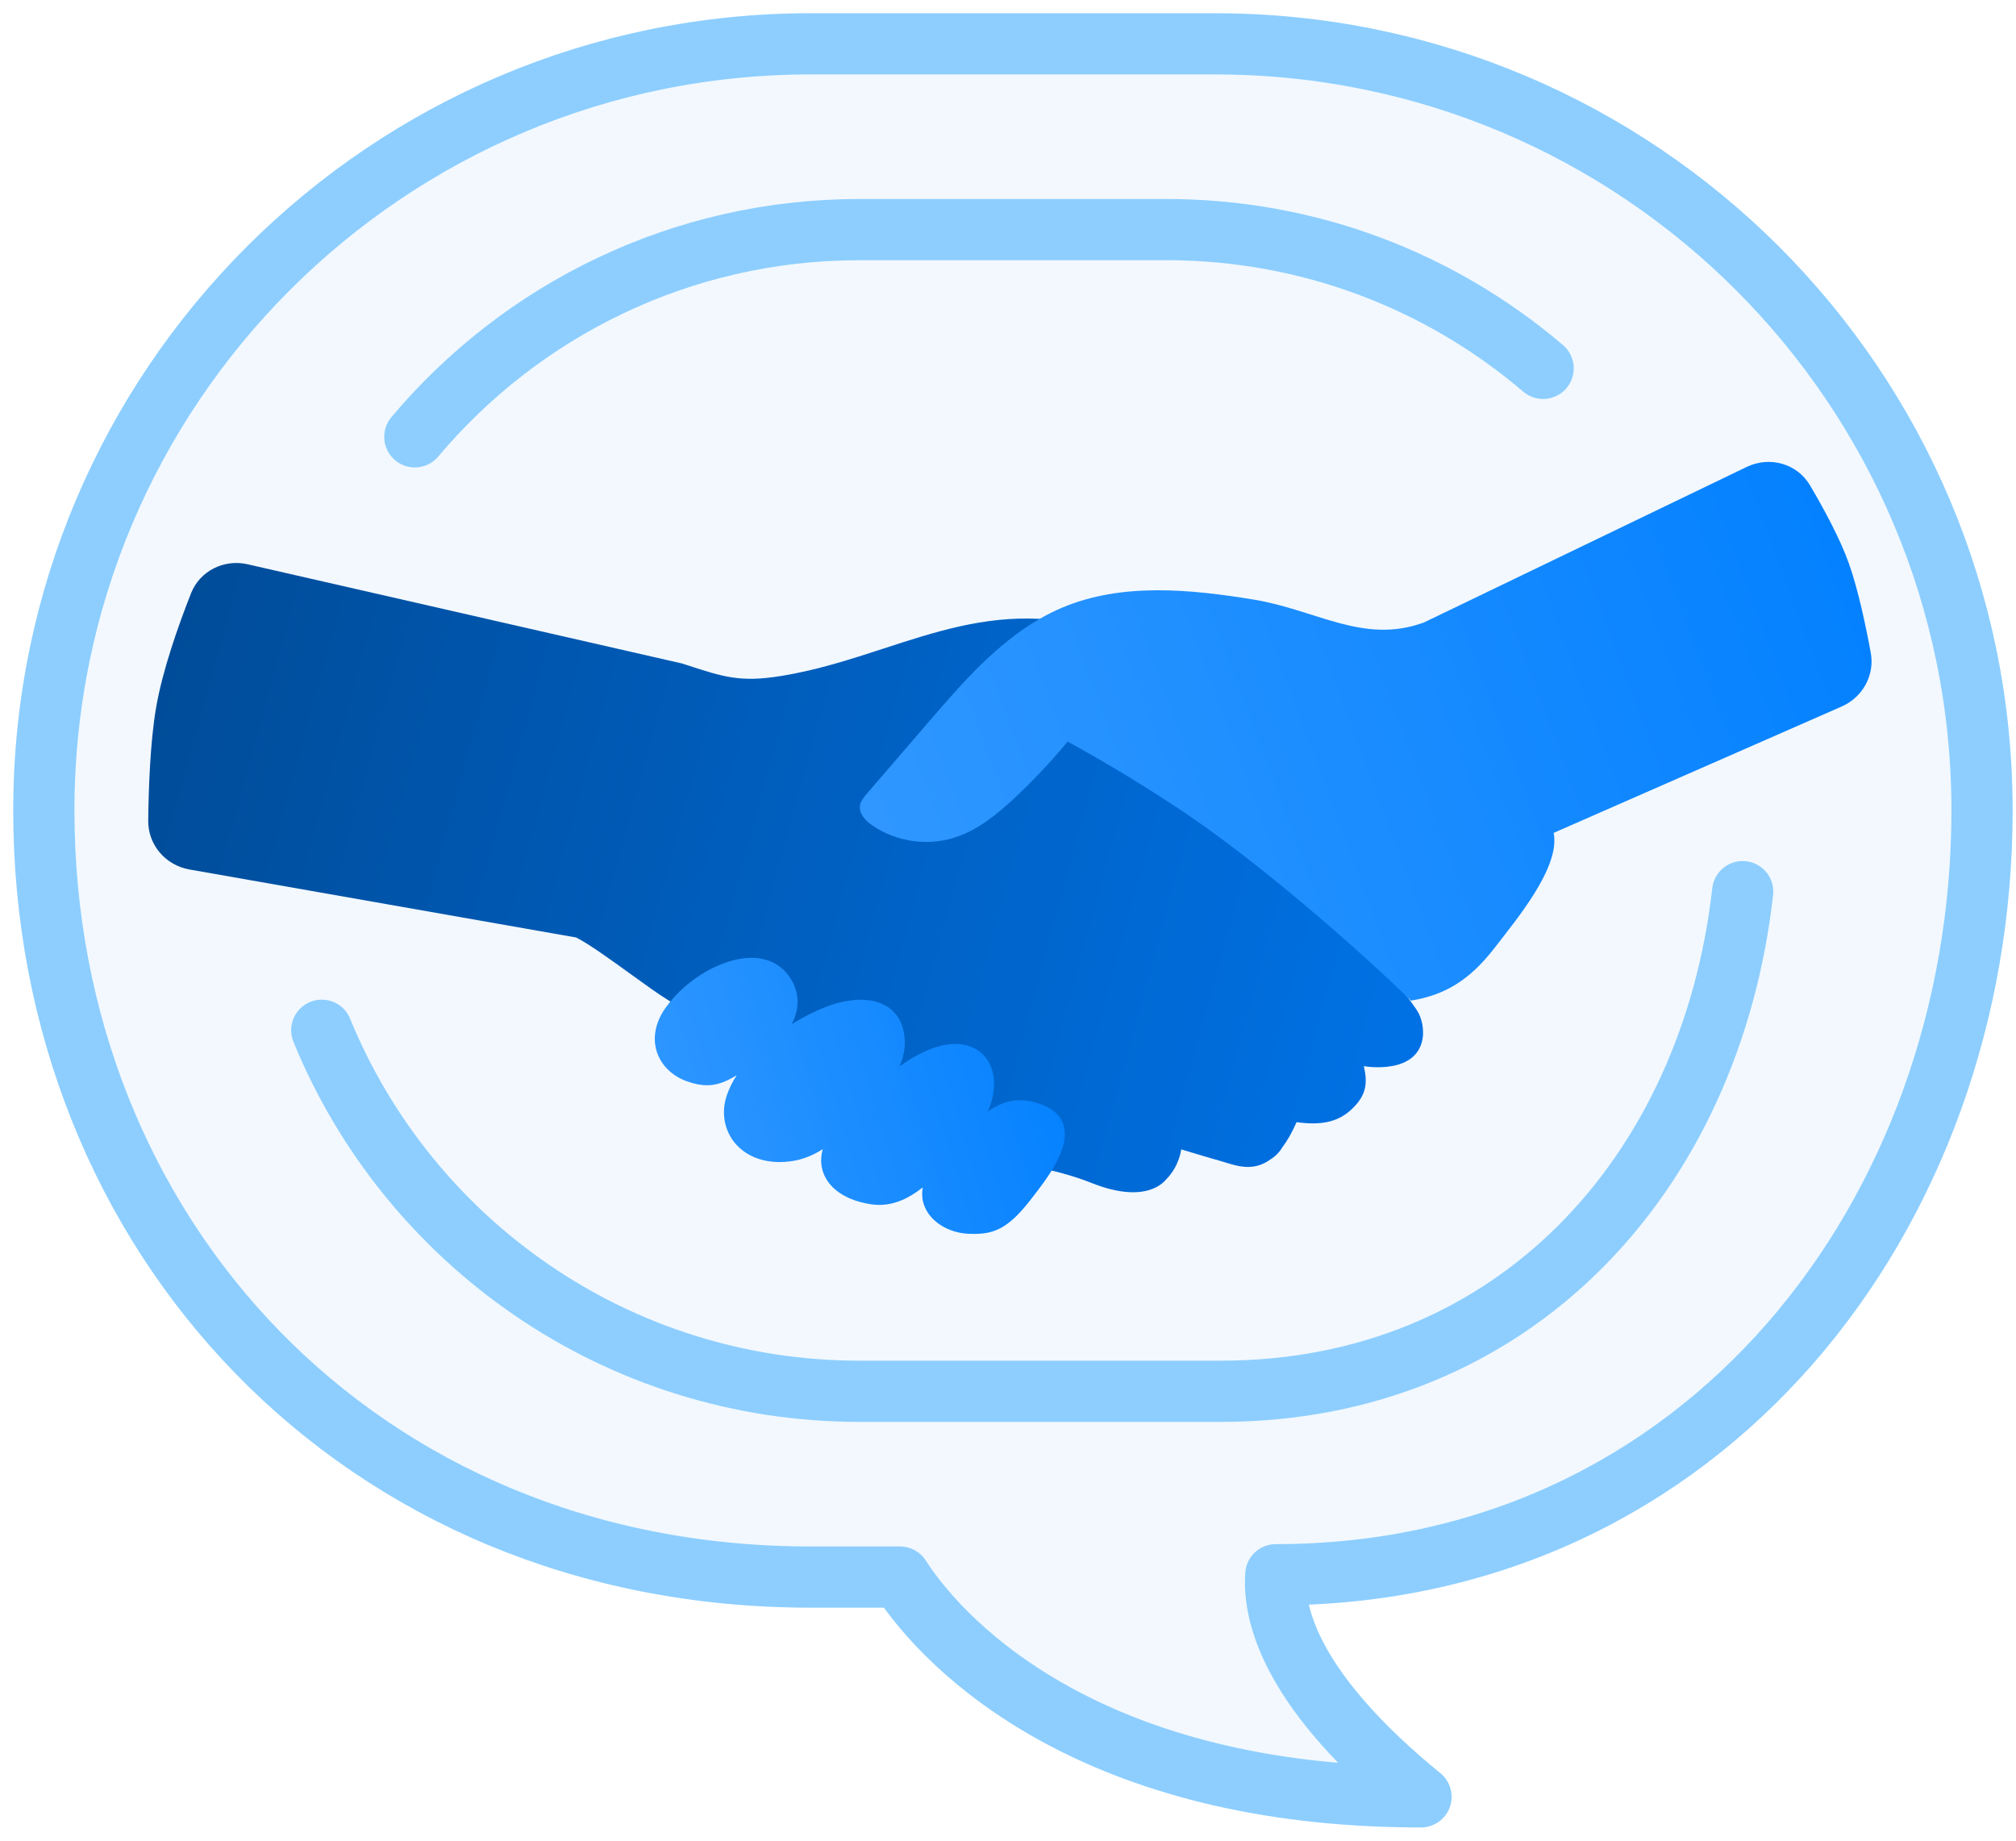
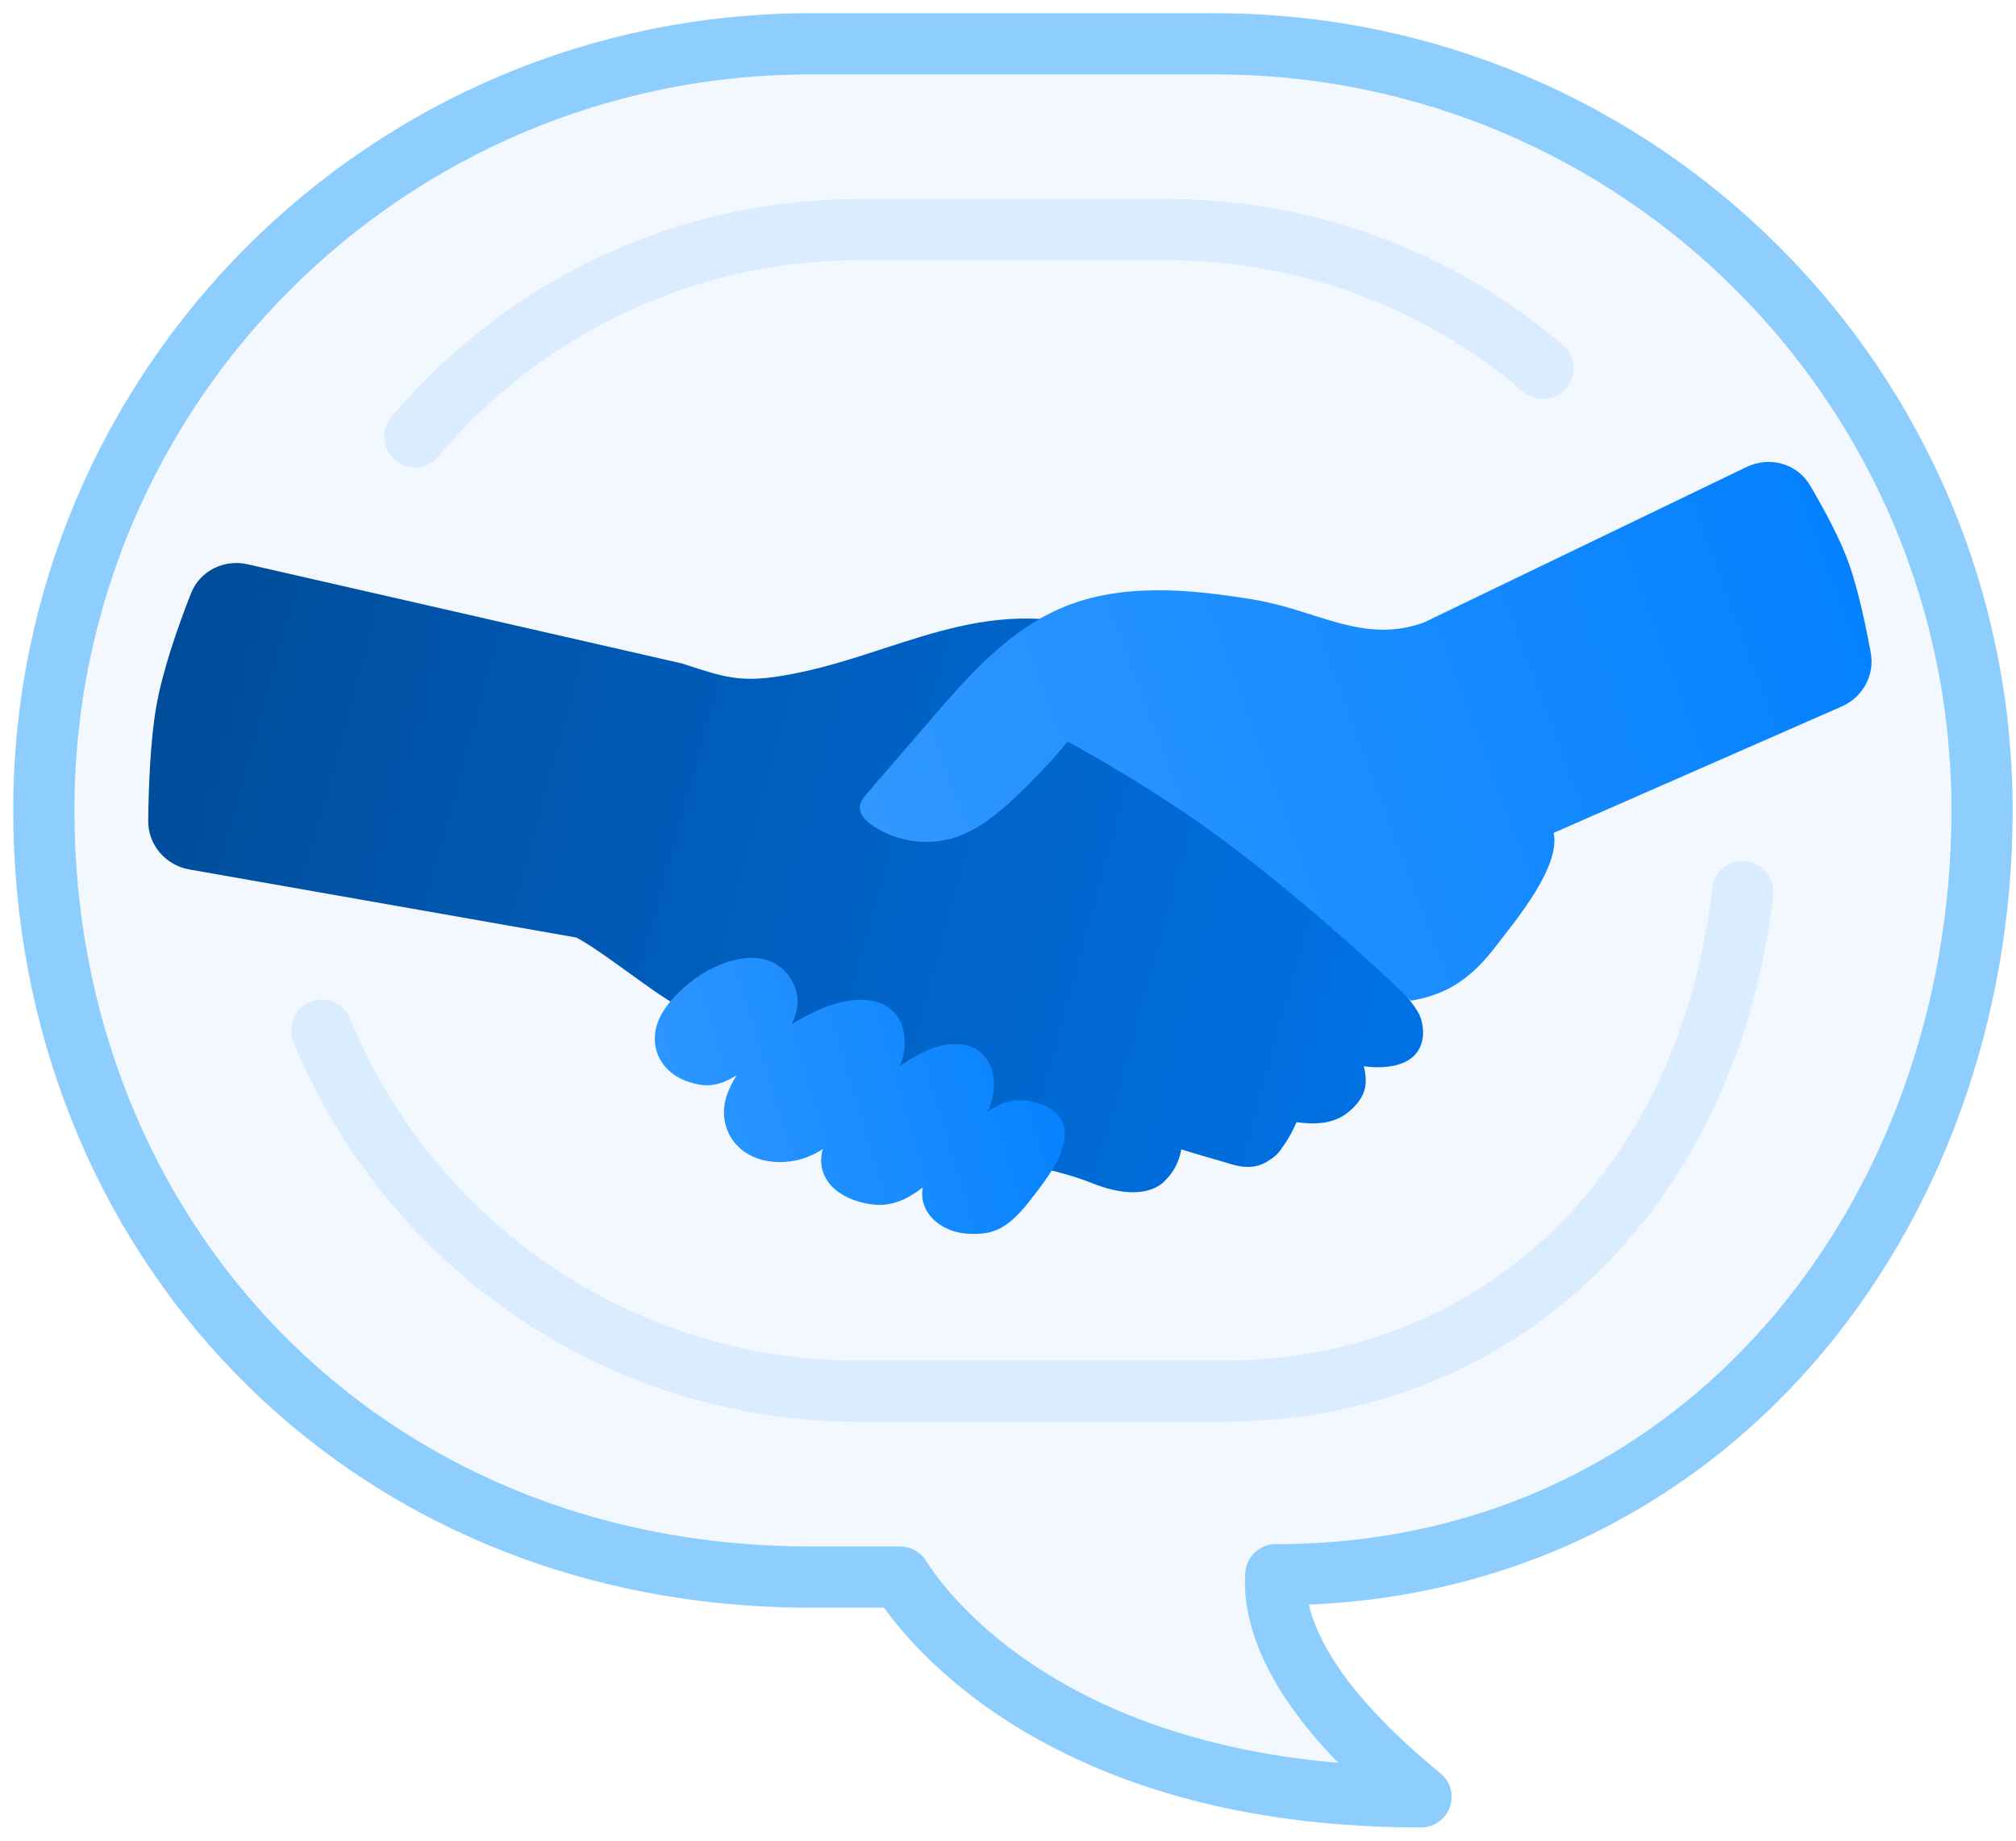
- <svg xmlns="http://www.w3.org/2000/svg" width="92" height="84" viewBox="0 0 92 84" fill="none">
-   <path d="M55.466 2H36.985C17.663 2 2 17.663 2 36.985C2 56.306 16.37 71.97 36.985 71.97H41.073C43.231 75.32 49.999 82 64.847 82C59.013 77.237 58.09 73.785 58.221 71.863C77.809 71.863 90.451 55.38 90.451 36.986C90.451 17.664 74.788 2.001 55.466 2.001V2Z" fill="#E7F2FE" fill-opacity="0.5" />
-   <path d="M14.684 47.016C18.638 56.681 28.135 63.492 39.225 63.492H55.701C69.083 63.492 78.076 53.575 79.527 40.69" stroke="#8DCEFF" stroke-width="2.793" stroke-linecap="round" stroke-linejoin="round" />
-   <path d="M18.931 19.935C23.793 14.153 31.079 10.478 39.225 10.478H53.228C59.789 10.478 65.792 12.862 70.42 16.81" stroke="#8DCEFF" stroke-width="2.793" stroke-linecap="round" stroke-linejoin="round" />
-   <path fill-rule="evenodd" clip-rule="evenodd" d="M61.627 50.671C61.654 50.647 61.682 50.621 61.709 50.595C62.354 49.979 62.418 49.426 62.239 48.654C62.239 48.654 64.786 49.115 64.941 47.233C64.942 47.212 64.942 47.19 64.939 47.167C64.95 46.871 64.885 46.565 64.766 46.292C64.534 45.763 62.447 43.306 62.237 43.102C58.967 39.703 54.661 37.002 54.661 37.002C55.856 36.949 56.931 36.639 58.129 36.294L58.196 36.275C59.66 35.854 61.045 34.947 61.729 33.586L48.95 28.664C48.95 28.664 48.361 28.288 47.446 28.242C44.884 28.109 42.64 28.841 40.342 29.59C38.824 30.085 37.282 30.587 35.609 30.854C33.786 31.144 33.033 30.899 31.364 30.356C31.288 30.331 31.211 30.306 31.132 30.28L11.3 25.751C10.222 25.505 9.12 26.051 8.715 27.081C8.147 28.523 7.41 30.6 7.12 32.312C6.857 33.862 6.781 35.949 6.764 37.446C6.751 38.554 7.555 39.487 8.646 39.679L26.295 42.783C26.91 43.099 27.878 43.8 28.78 44.453C29.432 44.924 30.05 45.371 30.477 45.632C31.658 46.351 32.812 47.115 33.966 47.879C35.799 49.093 37.631 50.305 39.568 51.339C41.305 52.267 43.23 52.576 45.163 52.886C46.745 53.141 48.332 53.396 49.829 53.991C51.192 54.533 52.167 54.496 52.778 54.171L52.779 54.171L52.778 54.171C52.962 54.074 53.112 53.95 53.231 53.809C53.827 53.199 53.905 52.452 53.905 52.452C53.905 52.452 55.019 52.791 55.658 52.97C55.739 52.993 55.823 53.019 55.911 53.046C56.499 53.229 57.231 53.457 57.973 52.912C58.204 52.769 58.393 52.576 58.523 52.353C58.742 52.064 58.958 51.69 59.169 51.209C60.447 51.392 61.128 51.115 61.627 50.671Z" fill="url(#paint0_linear_729_1485)" />
-   <path d="M68.214 43.245C69.186 41.98 71.218 39.573 70.901 38.009L84.044 32.242C85.001 31.822 85.561 30.816 85.372 29.789C85.146 28.56 84.801 26.929 84.383 25.738C83.988 24.612 83.234 23.224 82.601 22.15C82.011 21.149 80.753 20.805 79.707 21.31L64.98 28.408C62.209 29.417 60.099 27.833 57.188 27.358C54.277 26.884 51.187 26.585 48.471 27.731C48.117 27.88 47.776 28.052 47.446 28.242C45.48 29.371 43.92 31.156 42.425 32.892C41.469 34.004 40.512 35.115 39.555 36.226C39.419 36.385 39.278 36.554 39.246 36.76C39.186 37.129 39.493 37.45 39.8 37.662C40.871 38.403 42.288 38.621 43.532 38.233C44.603 37.901 45.499 37.168 46.316 36.401C47.172 35.599 47.976 34.745 48.724 33.843C50.424 34.774 52.188 35.84 53.936 37.002C57.222 39.189 61.737 43.073 64.388 45.664C65.925 45.412 67.063 44.741 68.214 43.245Z" fill="url(#paint1_linear_729_1485)" />
-   <path d="M48.541 51.372C48.416 50.931 48.076 50.605 47.53 50.404C46.526 50.032 45.773 50.234 45.073 50.726C45.424 49.973 45.467 49.128 45.14 48.507C44.807 47.874 44.138 47.566 43.305 47.659C42.573 47.741 41.8 48.126 41.044 48.665C41.306 48.093 41.361 47.512 41.204 46.929C41.081 46.476 40.812 46.118 40.421 45.895C39.862 45.575 39.087 45.537 38.181 45.786C37.651 45.932 36.9 46.261 36.132 46.737C36.484 46.05 36.489 45.371 36.128 44.738C35.769 44.106 35.18 43.751 34.427 43.714C33.089 43.645 31.347 44.623 30.378 45.984C29.916 46.632 29.77 47.341 29.968 47.979C30.159 48.595 30.653 49.09 31.324 49.337C31.676 49.466 31.98 49.526 32.263 49.526C32.731 49.526 33.142 49.36 33.619 49.069C33.433 49.36 33.278 49.665 33.17 49.981C32.908 50.743 33.042 51.553 33.527 52.148C33.995 52.72 34.726 53.031 35.578 53.031C35.734 53.031 35.893 53.02 36.056 52.999C36.484 52.944 36.959 52.813 37.549 52.441C37.44 52.815 37.448 53.193 37.581 53.545C37.862 54.283 38.658 54.798 39.764 54.959C39.888 54.977 40.009 54.986 40.127 54.986C40.856 54.986 41.51 54.663 42.11 54.186C42.045 54.551 42.109 54.844 42.185 55.038C42.463 55.753 43.272 56.261 44.198 56.303C44.287 56.306 44.373 56.309 44.457 56.309C45.395 56.309 46.035 56.029 47.014 54.773L47.062 54.71C47.771 53.801 48.842 52.428 48.541 51.373V51.372Z" fill="url(#paint2_linear_729_1485)" />
-   <path d="M55.466 2H36.985C17.663 2 2 17.663 2 36.985C2 56.306 16.37 71.97 36.985 71.97H41.073C43.231 75.32 49.999 82 64.847 82C59.013 77.237 58.09 73.785 58.221 71.863C77.809 71.863 90.451 55.38 90.451 36.986C90.451 17.664 74.788 2.001 55.466 2.001V2Z" stroke="#8DCEFF" stroke-width="2.793" stroke-linecap="round" stroke-linejoin="round" />
+ <svg xmlns="http://www.w3.org/2000/svg" width="92" height="84" fill="none">
+   <path fill="#E7F2FE" fill-opacity=".5" d="M55.466 2H36.985C17.663 2 2 17.663 2 36.985S16.37 71.97 36.985 71.97h4.088C43.23 75.32 49.999 82 64.847 82c-5.834-4.763-6.757-8.215-6.626-10.137 19.588 0 32.23-16.483 32.23-34.877 0-19.322-15.663-34.985-34.985-34.985V2Z" />
+   <path stroke="#C2E0FF" stroke-linecap="round" stroke-linejoin="round" stroke-opacity=".5" stroke-width="2.793" d="M14.684 47.016c3.954 9.665 13.451 16.476 24.541 16.476h16.476c13.382 0 22.375-9.917 23.826-22.802M18.93 19.935c4.863-5.782 12.15-9.457 20.295-9.457h14.003c6.56 0 12.564 2.384 17.192 6.332" />
+   <path fill="url(#a)" fill-rule="evenodd" d="M61.627 50.67a1.49 1.49 0 0 0 .082-.075c.645-.616.709-1.17.53-1.941 0 0 2.547.461 2.702-1.421a.348.348 0 0 0-.002-.066 2.026 2.026 0 0 0-.173-.875c-.232-.529-2.32-2.986-2.529-3.19-3.27-3.399-7.576-6.1-7.576-6.1 1.195-.053 2.27-.363 3.468-.708l.067-.019c1.464-.421 2.849-1.328 3.533-2.689L48.95 28.664s-.589-.376-1.504-.422c-2.562-.133-4.806.599-7.104 1.348-1.518.495-3.06.997-4.733 1.264-1.823.29-2.576.045-4.245-.498l-.232-.076L11.3 25.751c-1.078-.246-2.18.3-2.585 1.33-.568 1.442-1.305 3.52-1.595 5.23-.263 1.551-.339 3.638-.356 5.135-.013 1.108.791 2.041 1.882 2.233l17.649 3.104c.615.316 1.582 1.017 2.485 1.67.652.471 1.27.918 1.697 1.179 1.181.72 2.335 1.483 3.49 2.247 1.832 1.214 3.664 2.426 5.601 3.46 1.737.928 3.662 1.237 5.595 1.547 1.582.255 3.17.51 4.666 1.105 1.363.542 2.338.505 2.95.18.183-.097.333-.22.452-.362.596-.61.674-1.357.674-1.357s1.114.34 1.753.518c.081.023.165.05.253.076.588.183 1.32.41 2.062-.134.231-.143.42-.336.55-.559.219-.289.435-.663.646-1.144 1.278.182 1.959-.094 2.458-.538Z" clip-rule="evenodd" />
+   <path fill="url(#b)" d="M68.214 43.245c.972-1.265 3.004-3.672 2.688-5.236l13.142-5.767c.957-.42 1.517-1.426 1.328-2.453-.226-1.229-.57-2.86-.989-4.052-.395-1.125-1.149-2.513-1.782-3.587-.59-1-1.848-1.345-2.894-.84L64.98 28.408c-2.77 1.009-4.881-.575-7.792-1.05-2.91-.474-6.001-.773-8.717.373a9.357 9.357 0 0 0-1.025.51c-1.966 1.13-3.526 2.915-5.021 4.651l-2.87 3.334c-.136.159-.277.328-.31.534-.059.37.248.69.555.902a4.377 4.377 0 0 0 3.732.571c1.07-.332 1.967-1.065 2.784-1.832a27.941 27.941 0 0 0 2.408-2.558c1.7.931 3.464 1.997 5.212 3.16 3.286 2.186 7.801 6.07 10.452 8.661 1.537-.252 2.675-.923 3.826-2.419Z" />
+   <path fill="url(#c)" d="M48.541 51.372c-.125-.441-.465-.767-1.01-.968-1.005-.372-1.758-.17-2.458.322.351-.753.394-1.598.067-2.22-.333-.632-1.002-.94-1.835-.847-.732.082-1.505.467-2.26 1.006a2.501 2.501 0 0 0 .159-1.736 1.657 1.657 0 0 0-.783-1.034c-.559-.32-1.334-.358-2.24-.109-.53.146-1.281.475-2.05.951.353-.687.358-1.366-.003-2-.36-.63-.948-.986-1.701-1.023-1.338-.069-3.08.909-4.05 2.27-.461.648-.607 1.357-.409 1.995.19.616.685 1.11 1.356 1.358.352.129.656.19.939.19.468 0 .88-.167 1.356-.458-.186.29-.34.596-.449.912-.262.762-.128 1.572.357 2.167.468.572 1.199.883 2.05.883.157 0 .316-.01.479-.032.428-.055.903-.186 1.493-.558-.11.373-.101.752.032 1.104.28.738 1.077 1.253 2.183 1.414.124.017.245.027.363.027.729 0 1.383-.322 1.983-.8-.065.365-.001.658.075.852.278.715 1.087 1.223 2.013 1.265.09.004.175.006.26.006.937 0 1.577-.28 2.556-1.536l.048-.063c.71-.909 1.78-2.282 1.48-3.337v-.001Z" />
+   <path stroke="#8DCEFF" stroke-linecap="round" stroke-linejoin="round" stroke-width="2.793" d="M55.466 2H36.985C17.663 2 2 17.663 2 36.985S16.37 71.97 36.985 71.97h4.088C43.23 75.32 49.999 82 64.847 82c-5.834-4.763-6.757-8.215-6.626-10.137 19.588 0 32.23-16.483 32.23-34.877 0-19.322-15.663-34.985-34.985-34.985V2Z" />
  <defs>
-     <linearGradient id="paint0_linear_729_1485" x1="6.764" y1="32.244" x2="65.509" y2="48.363" gradientUnits="userSpaceOnUse">
+     <linearGradient id="a" x1="6.764" x2="65.509" y1="32.244" y2="48.363" gradientUnits="userSpaceOnUse">
      <stop stop-color="#004C99" />
      <stop offset="1" stop-color="#0072E6" />
    </linearGradient>
-     <linearGradient id="paint1_linear_729_1485" x1="89.096" y1="26.027" x2="38.249" y2="44.957" gradientUnits="userSpaceOnUse">
+     <linearGradient id="b" x1="89.096" x2="38.249" y1="26.027" y2="44.957" gradientUnits="userSpaceOnUse">
      <stop stop-color="#007FFF" />
-       <stop offset="1" stop-color="#3399FF" />
+       <stop offset="1" stop-color="#39F" />
    </linearGradient>
-     <linearGradient id="paint2_linear_729_1485" x1="49.977" y1="46.505" x2="28.576" y2="52.937" gradientUnits="userSpaceOnUse">
+     <linearGradient id="c" x1="49.977" x2="28.576" y1="46.505" y2="52.937" gradientUnits="userSpaceOnUse">
      <stop stop-color="#007FFF" />
-       <stop offset="1" stop-color="#3399FF" />
+       <stop offset="1" stop-color="#39F" />
    </linearGradient>
  </defs>
</svg>
